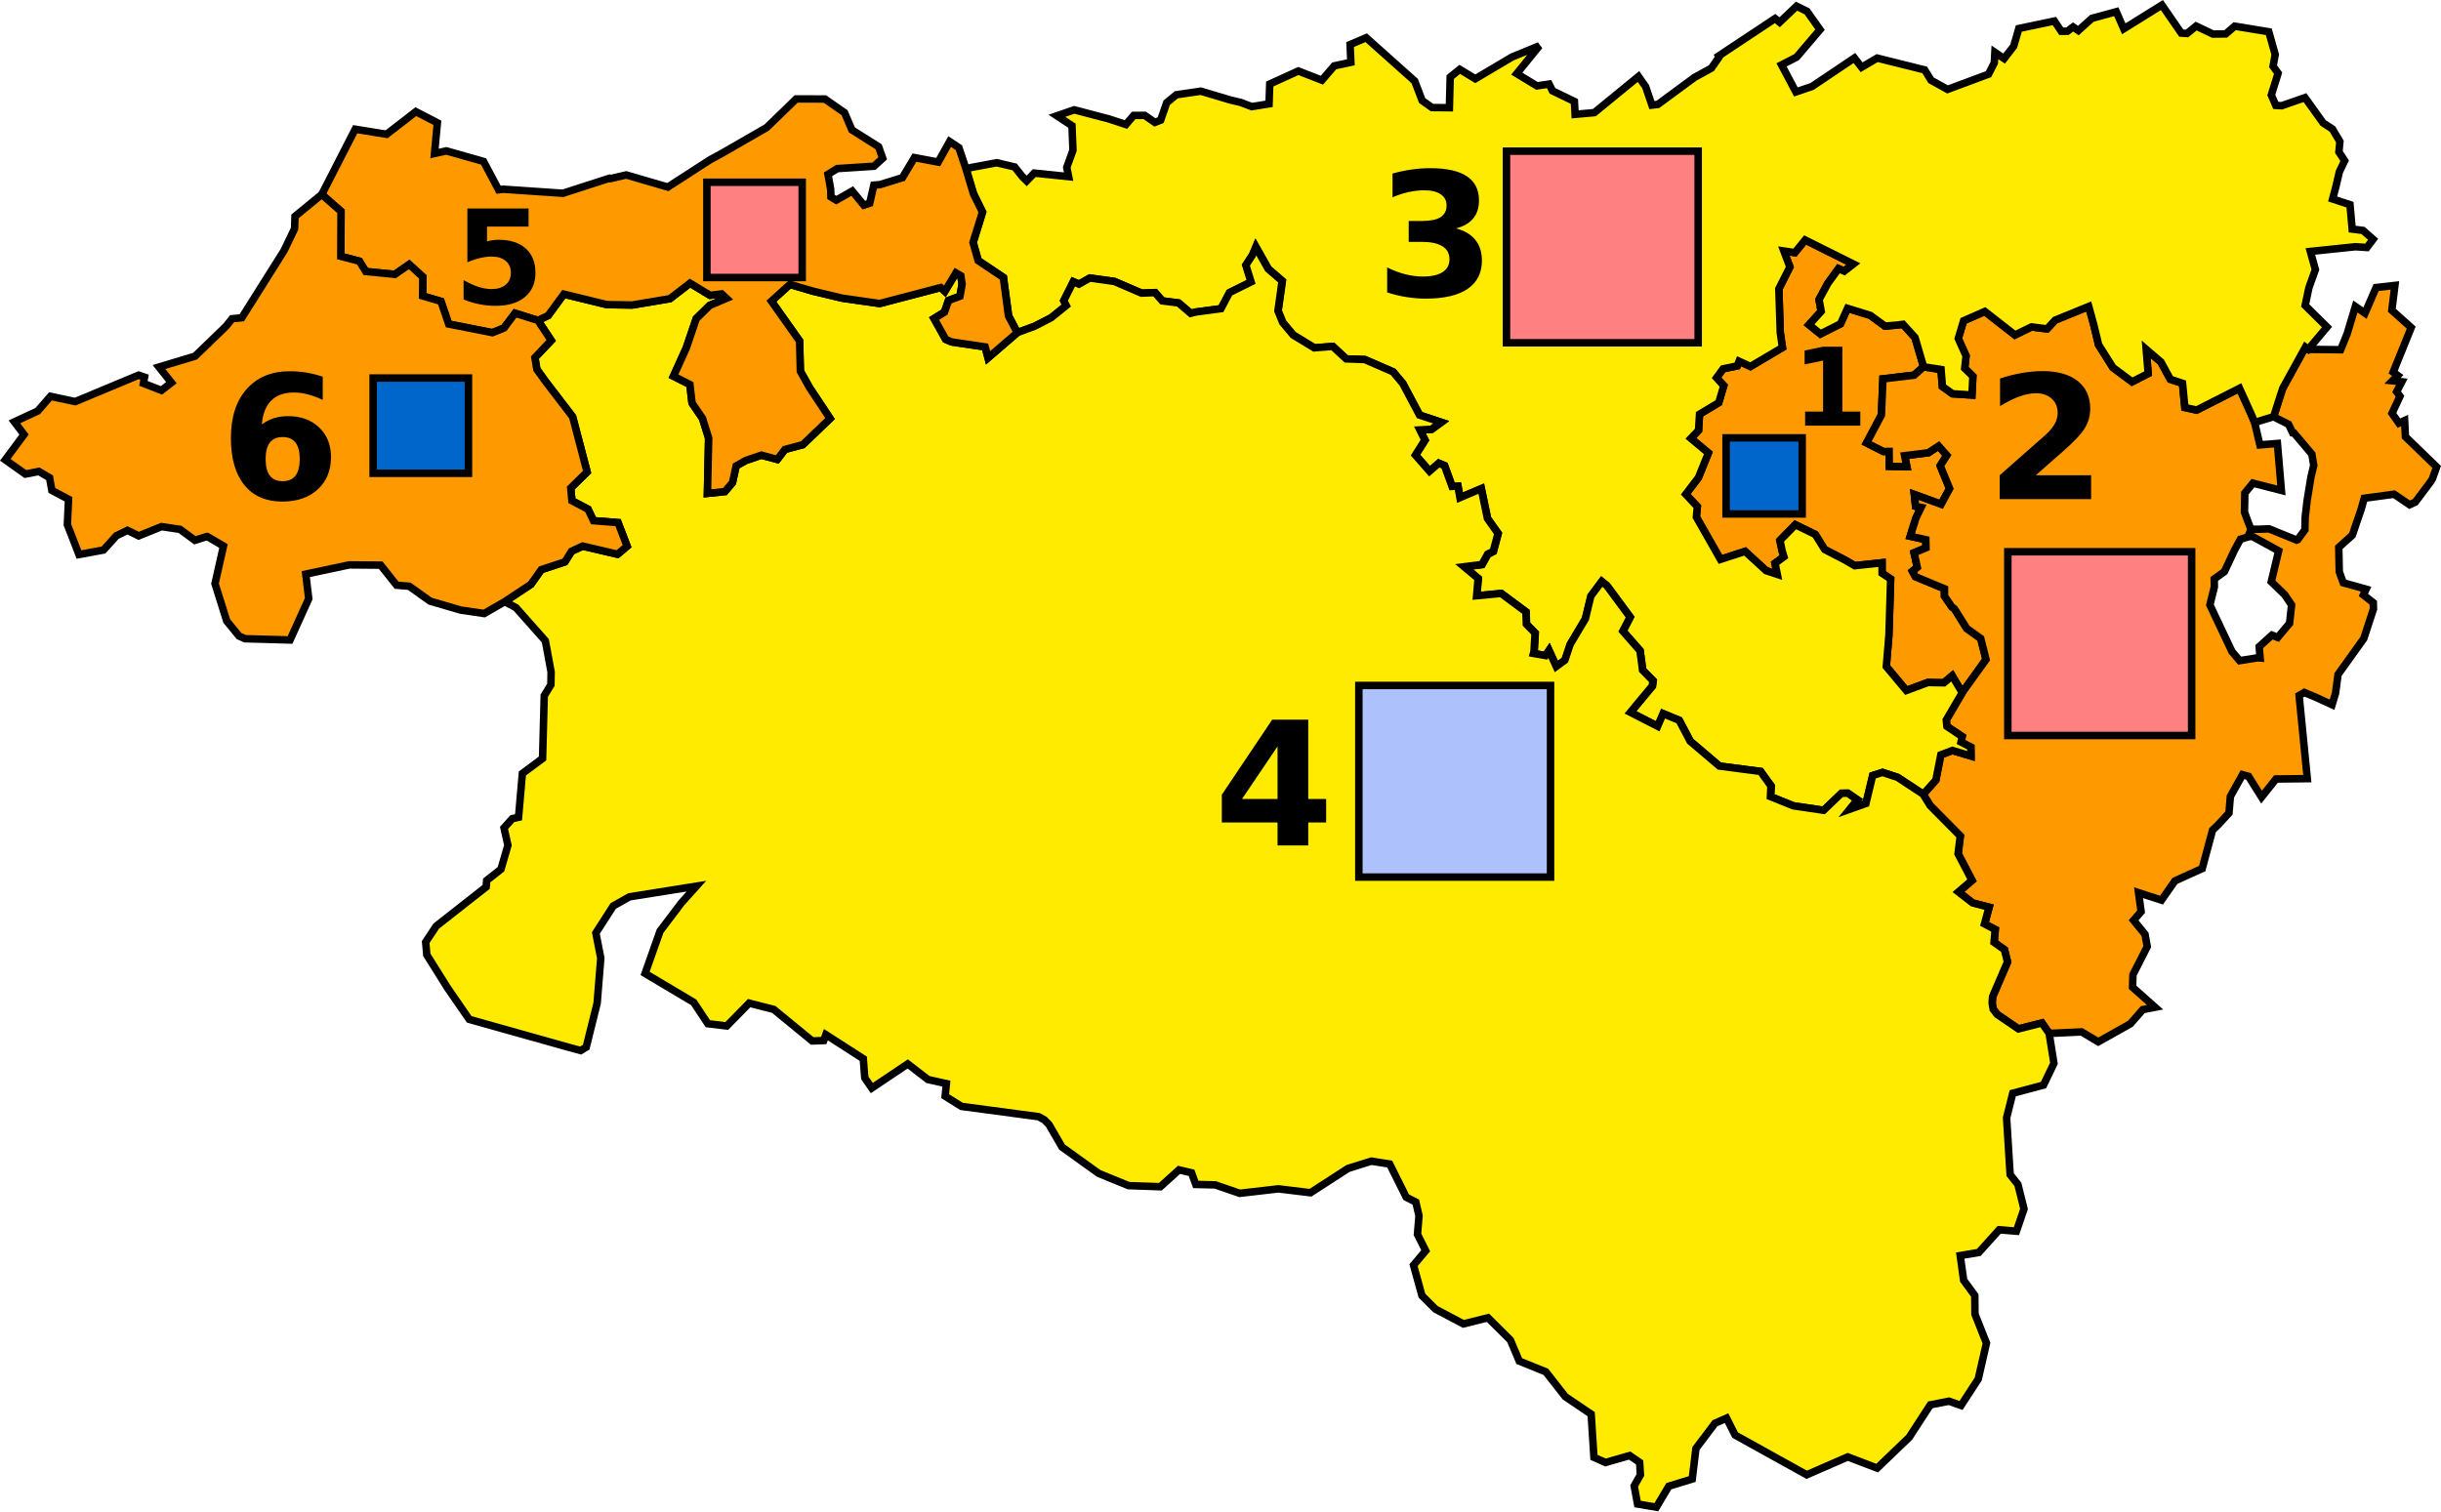
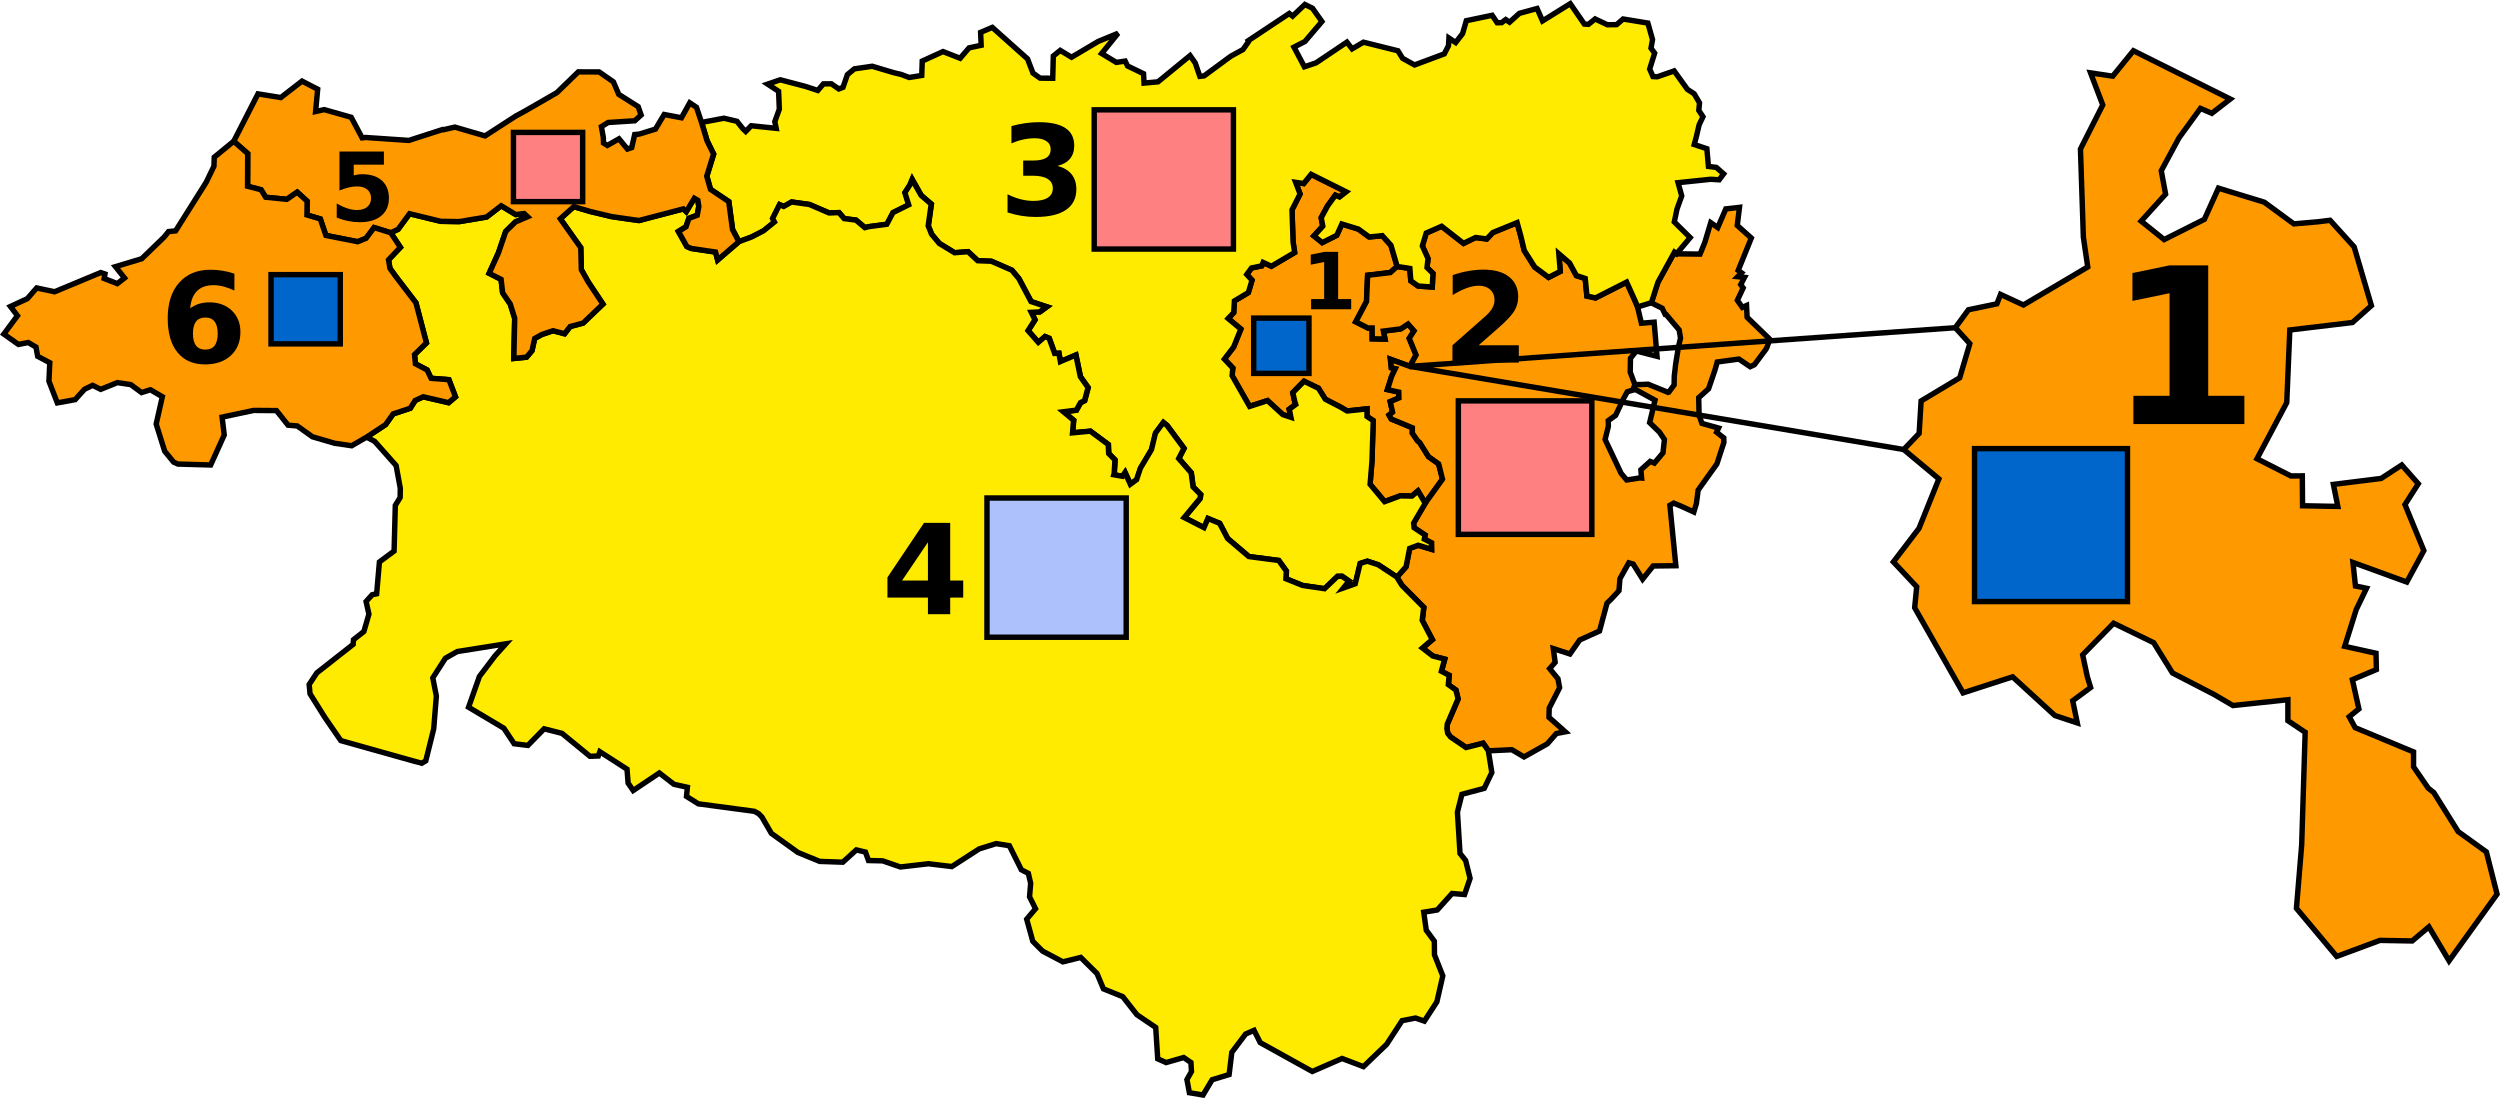
- <svg xmlns="http://www.w3.org/2000/svg" width="978.495" height="605.993" viewBox="0 0 978.495 605.993">
-   <path d="M679.3,596.275l9.655,16.985,9.883-3.2,8.423,7.715,4.474,1.479-0.91-4.43,3.57-2.641-0.663-2.161-0.923-4.347,6.173-6.306,7.993,3.886,3.747,6.034,8.246,4.259,3.817,2.237,10.957-1.162v4.183l3.444,2.306L756.49,643.6l-1.049,12.625,8.031,9.6,8.625-3.2,6.433,0.113,3.33-2.812,4.025,6.774,9.573-13.3-2.129-8.417-5.63-4.063-4.847-7.766-1.125-.9L778.8,628l0.006-2.963-11.646-4.84-1.194-2.174,1.934-1.567-1.3-5.826,4.79-2.022-0.076-3.248-6.243-1.384,2.3-7.33,2.047-4.246-2.2-.455-0.506-4.7,10.742,3.911,3.406-6.268-3.772-9.181,2.66-4.157-3.3-3.741-4.1,2.679-9.535,1.194,0.885,4.391-7.033-.133-0.051-5.959-2.281.012-6.755-3.431,5.933-11.19,0.613-14.489,12.486-1.491,3.785-3.368-3.444-11.715-4.8-5.308-2.395.3-4.834.417-5.889-4.322-9.143-2.8-2.805,6.218-8.031,4.038-4.575-3.678,4.872-5.384-0.866-4.663,3.526-6.54,4.291-5.9,2.262,0.986,3.684-2.85-19.323-9.636-4.126,5.074-4.417-.657L716.815,496l-4.448,8.789,0.581,17.585,0.872,5.933-12.827,7.589-4.562-2.11-0.727,1.877-5.68,1.188-2.616,3.577,2.894,3.185-2.015,6.8-7.7,4.626-0.392,6.464-3.071,3.223,7.008,5.851-3.968,9.87-5.105,6.691,4.651,4.96Z" transform="translate(0.667 -388.971)" fill="#f90" stroke="#000" stroke-width="3" />
-   <path d="M899.053,594.348l0.133-7.665,3.267-3.987,11.393,2.926-1.592-18.83-7.026.568-2.123-8.985-1.289-3.108-4.783-10.577-17.174,8.726-4.726-1.049-0.948-9.686-4.872-1.605-3.753-6.925-5.946-5.112,0.8,9.724-6.451,3.3-7.684-5.725-5.725-9.086-1.94-8.057-2.022-7.33-13.453,5.478-3.267,3.507-6.186-.8-6.666,3.248-12.081-9.44-8.511,3.753-2.136,7.1,3.134,6.976-0.55,4.96,3.279,3.235-0.385,7.494-7.772-.518-4.057-2.9-0.55-6.824-6.989-1.087-3.785,3.368L754.126,540.9l-0.619,14.489-5.927,11.19,6.755,3.431,2.281-.012,0.051,5.959,7.033,0.133-0.885-4.391,9.535-1.194,4.095-2.692,3.3,3.753-2.66,4.157,3.772,9.169-3.406,6.281-10.742-3.911,0.506,4.7,2.2,0.455-2.047,4.246-2.3,7.33,6.243,1.384,0.076,3.235-4.79,2.035,1.3,5.814-1.934,1.567,1.194,2.186,11.646,4.84-0.006,2.963,2.919,4.259,1.131,0.9,4.847,7.766,5.63,4.05,2.129,8.429-9.573,13.3-6.414,10.957,0.265,2.553,6.117,4.076-0.48,2.2,3.962,2.06,0.057,3.551-7.437-2.225-4.663,1.763-1.99,10.1-5.042,5.7,2.856,4.613,12.056,12.17-0.872,7.121,5.573,10.641-5.428,4.663,5.719,4.417,6.546,1.693-1.8,6.711,4.272,2.225-0.455,5.156,4.177,2.976,1.2,4.91-5.965,13.869-0.19,2.578,0.449,2.54,1.592,2.035,8.518,5.8,9.4-2.382,2.9,4.157,12.953-.606,6.685,3.975,12.871-7.235,4.973-5.674,4.916-.948-9-8.012,0.139-5.048,5.738-11.266-0.9-4.947-4.587-5.6,3.027-3.482-1.024-7.589,9.187,2.989,5.4-7.728,10.925-4.947,4.145-15.405,2.028-1.914,4.556-4.923,0.556-6.641,4.872-8.752,2.426,0.676L905.9,708.6l5.782-7.267,12.555-.145-3.286-33.332,2.1-1.219,4.455,1.864,6.654,3.058,1.415-4.7,0.973-7.418,10.331-14.425,3.861-11.822-0.044-2.54-3.975-3.134,1.081-2.306-9.15-2.565-1.605-4.454-0.2-9.737,5.434-4.9,3.526-10.344,1.257-4.454,11.955-1.617,6.23,4.221,2.287-1.061,6.142-8.2,0.727-1.188,1.681-4.714-12.524-12.132-0.316-6.477-2.294,1.049-2.761-3.937,3.2-6.837-1.346-1.813,2.073-4-3.734-.392,2.1-2.123-1.832-1.346,7.229-17.857-7.76-6.964,1.232-9.959-7.538.841-4.448,10.293-3.873-2.679L940.206,522.8l-2.6,6.407-13.048-.145-1.15-.865-9.048,16.442-0.967,2.9-2.711,8.53,6.028,3.027,1.662,3.444,0.531,0.051,7.153,8.467,0.758,4.505-1.137,4.79-1.529,9.427-0.777,6.7-0.1,4.935-2.894,3.949-0.417.158-11.071-4.505-4.1.17-3.1-.012-1.213,3.108,1.605-.285,10.666,5.851-2.963,12.378,5.4,5.22,2.749,4.094-0.8,7.368-4.758,5.655-2.306-.923-5.131,4.626,0.392,4.543-0.986-.076-7.241,1.138-3.065-3.64-8.853-18.7,1.795-7.235-0.057-3.159,4.082-2.951,4.044-8.613,2.363-4.367,3.027-.923,1.213-3.1-0.948-2.382Z" transform="translate(0.667 -388.971)" fill="#f90" stroke="#000" stroke-width="3" />
-   <path d="M659,423.729l-2.862-4.082L638.43,434.136l-7.7.689-0.284-5.181-8.808-4.259-1.327-2.7-4.872.727-8.088-4.91,9.055-11.171-10.925,4.48-14.767,8.752-6.237-3.779-3.823,3.1-0.322,12.277-6.976-.063-3.943-2.8-2.982-7.835L546.985,404.1l-6.451,2.742,0.3,7.121-6.666,1.422-4.935,5.75-9.447-3.7-11.469,5.232-0.272,7.936-6.925,1.125-4.436-1.681-4.038-.948-11.936-3.564-9.832,1.435-3.854,3.172-2.426,7-2.319.916-4.107-2.837-4.392.038-3.109,3.64-6.729-2.211-13.977-3.678L423,435.4l6.041,3.975,0.4,9.851-2.489,6.863L427.7,459.8l-13.762-1.435-3.052,3.147-1.731-1.712-3.09-3.886-7.2-1.693-12.3,2.306,3.033,10.135,3.621,7.355-3.772,12.2,2.047,7.254,10.1,6.761,2.073,15.424,3.532,6.723,6.976-2.565,6.622-3.405,6.047-4.9-1-1.94,3.817-7.614,2.294,0.986,4.347-2.458,9.819,1.371,10.887,4.688,5.428-.208,2.894,3.317,6.5,0.828,4.935,4.171,2.079-.544,10.04-1.334,3.387-6.432,8.676-4.3-2.1-6.723,2.654-4.076,1.339-3.2,4.954,8.777,5.6,4.828L511.7,513.646l1.877,4.65,4.2,5.036,8.467,5.156,7.412-.582,5.377,5,7.469,0.272,11.336,4.935,3.886,4.65,6.717,12.675,8.657,2.875-3.873,2.825-4.631.259,2.015,4.076-3.81,6.009,5.662,6.464,3.7-3.2,2.275,0.948,3.046,8.366,2.332-.1,0.834,4.594,8.53-3.614,2.5,11.961,4.24,6-1.908,7.184-2.237,1.125-2.319,4.157-7.109.9,5.6,4.688-0.6,6.938,9.826-.935,9.914,7.38,0.2,4.935,3.488,3.564-0.43,7.456-0.2.739,4.808,0.841,1.384-2.06,2.938,6.445,3.45-2.54,2.123-6.357,6.078-10.2L637.134,628l4.354-5.826,2.035,1.643,9.333,12.625-2.894,5.618,6.875,7.861,1.036,7.8,4.183,4.246-0.291,2.1-8.777,10.565,10.925,5.592,2.174-5.061,6.439,2.654,4.436,8.417,11.683,9.933,16.5,2.161,4.2,5.826-0.215,4.259,9.15,3.7,12.164,1.8,7.153-6.837,2.5-.025,3.861,2.654-3.065,3.791,6.5-2.306,2.7-11.216,3.924-1.257,6.047,1.984,10.236,6.748,5.042-5.687,1.99-10.11,4.663-1.763,7.437,2.225-0.051-3.551-3.968-2.06,0.48-2.2-6.117-4.076-0.265-2.553,6.414-10.957-4.025-6.774-3.33,2.812-6.433-.113-8.625,3.2-8.031-9.6,1.049-12.625,0.695-22.488-3.444-2.306v-4.183l-10.957,1.162-3.817-2.237-8.246-4.259-3.747-6.034-7.993-3.886-6.173,6.306,0.923,4.347,0.663,2.161-3.57,2.641,0.91,4.43-4.474-1.479-8.423-7.715-9.883,3.2-9.655-16.985,0.392-4.171-4.657-4.96,5.112-6.691,3.968-9.864-7.008-5.851,3.071-3.235,0.385-6.451,7.709-4.638,2.015-6.8-2.894-3.185,2.616-3.577,5.68-1.188,0.727-1.864,4.562,2.1,12.827-7.589-0.872-5.933L712.39,504.8l4.448-8.777-2.426-6.407,4.41,0.657,4.132-5.074,19.323,9.636-3.684,2.862-2.262-1-4.291,5.9-3.526,6.54,0.866,4.663-4.872,5.4,4.569,3.678,8.037-4.05,2.805-6.218,9.137,2.812,5.9,4.309,4.834-.417,2.395-.3,4.8,5.308,3.444,11.721,6.995,1.087,0.55,6.824,4.05,2.9,7.778,0.505,0.379-7.494-3.273-3.223,0.55-4.96-3.134-6.976,2.136-7.109,8.511-3.741,12.081,9.427,6.666-3.235,6.186,0.8,3.267-3.507,13.453-5.491,2.022,7.342,1.94,8.043,5.725,9.086,7.684,5.737,6.451-3.3-0.8-9.724,5.946,5.112,3.753,6.913,4.872,1.605,0.948,9.7,4.726,1.036,17.168-8.726,4.79,10.577,1.283,3.122,7.62-2.332,2.711-8.53,0.967-2.9,9.048-16.442,1.15,0.865,7.507-8.934-8.758-8.65,1.5-7.121,2.6-7.241-2.022-7.292,18.065-1.889,4.613,0.3,2.477-3.286-4.025-3.545-4.366-.556-0.872-9.775-6.963-2.294,1.264-4.727,1.428-6.148,2.129-4.454-2.3-3.52,0.392-4.171-2.97-5.011-3.734-2.445L923.3,428.117l-9.339,3.248-2.357-.133-1.807-4.157,2.742-8.752-2.022-2.768,0.853-4.714L908.79,401.7l-13.661-2.237-3.6,3.108-5.112.063-6.742-3.21-3.671,2.976-2.294-.158L865.949,391l-15.285,9.516-3.008-6.849-9.775,2.666-5.421,4.884-2.11-1.435-2.268,1.706-2.471.025-2.749-4.107L808.594,400.4l-2.054,7.1-3.829,4.96L799,409.95l-0.24,4.246-2.325,4.518-16.4,6.11-6.616-3.665L770.858,417l-19.038-4.739-6.249,3.678-2.881-3.716-17.01,11.43-6.445,2.186-5.756-10.85,6.035-3.108,9.383-11.007-5.2-7.355-4.2-2.073-6.78,6.445-1.82-1.491L688.12,411.512l0.177,0.568-2.932,4.208-6.8,3.741-14.672,10.812-2.37.272Z" transform="translate(0.667 -388.971)" fill="#ffeb00" stroke="#000" stroke-width="3" />
-   <path d="M608.34,934.733l-3.551-8.429-9-8.934-9.838,2.445-11.222-5.927-5.4-5.4-3.374-12.208,4.878-5.788-3.3-6.59,0.619-7.431-1.277-5.478-3.854-1.984-6.628-13.282-7.355-1.162-9.32,2.926-15.07,9.737-12.884-1.554-15.481,1.788-9.813-3.381-7.8-.184-1.7-4.663-5.023-1.188-7.475,6.774-12.739-.442-11.974-4.9-14.7-10.553-5.245-9.048L417.975,838l-2.3-1.257-30.93-4.133-6.534-4.094,0.493-5.036-7.418-1.655-8.069-6.243L348.8,825.254l-2.818-4.094-0.594-7.665-15.007-9.649-0.847,2.357-4.619.17-15.405-12.65-9.876-2.515-8.973,9.156-7.57-.916-5.674-8.556-19.493-11.6,6-16.991,8.581-11.329,5.977-6.667-26.836,4.272-6.5,3.678-6.957,10.824,1.972,10.06L238.7,791.229l-4.385,17.648-2.231,1.334-5-1.358-39.656-11.147-8.764-12.713-8.24-13.143-0.461-5.125,4.227-6.394L194.222,744.6l0.19-2.578,5.738-4.518,2.786-9.592-1.567-6.976,3.343-3.716,2.483-.531,1.535-17.572,8.094-6.022,0.676-25.2,2.666-4.347,0.082-5.112-2.306-12.524-11.81-13.326-4.48-2.37,10.458-6.9L216.3,617.4l9.459-3.122,2.673-4.272,4.467-2.047,13.977,3.26,3.817-3.235-3.621-9.453-9.845-.764-2.186-4.606-6.464-3.419-0.48-5.061,6.571-6.451-5.807-22.116-10.818-14.142-3.52-4.866-0.79-4.727,6.54-6.9-5.339-8.043,4.107-1.952,6.3-8.587,17.25,4.208,10.18,0.158,15.108-2.54,8.037-6.218,8.031,4.872,4.644-.582,1.9,1.788-6.679,2.837-5.4,5.308-3.994,11.747-5.131,11.329,6.578,3.33,0.859,7.443,4.2,6.161,2.458,7.873L282.9,586.792l7.014-.727,3.027-3.589,1.466-6.711,3.918-2.186,6.2-2.11,6.375,1.706,3.083-4,7.153-1.914,10.925-10.476-8.189-12.341-3.722-6.641-0.31-12.132-11.3-15.967,7.431-6.7,9.162,2.692,11.81,2.825,14.994,2.148,24.466-6.42,1.662,1.516,4.448-7.38,1.94,1.138,0.537,3.368-0.872,4.852-4.594,1.712-1.6,4.65-4.183,2.591,4.657,8.328,2.319,1.024,13.5,2.009,1.169,4.379,11.715-10.1,6.97-2.565,6.622-3.405,6.047-4.9-1-1.94,3.817-7.614,2.294,0.986,4.347-2.458,9.813,1.371L456.9,506.5l5.421-.208,2.894,3.317,6.5,0.828,4.935,4.171,2.079-.544,10.04-1.334,3.387-6.432,8.676-4.3-2.1-6.723,2.654-4.076,1.339-3.2,4.954,8.777,5.6,4.828L511.611,513.6l1.877,4.65,4.2,5.036,8.467,5.156,7.412-.582,5.371,5,7.475,0.272,11.336,4.935,3.88,4.65,6.723,12.675,8.657,2.875-3.873,2.837-4.631.246,2.009,4.076-3.8,6.009,5.655,6.464,3.7-3.2,2.281,0.948,3.046,8.366,2.332-.1,0.834,4.594,8.53-3.614,2.489,11.961,4.246,6-1.914,7.184-2.237,1.125-2.319,4.157-7.109.9,5.6,4.688-0.594,6.938,9.819-.935,9.92,7.38,0.2,4.935,3.488,3.564-0.436,7.456-0.2.739,4.808,0.841,1.384-2.06,2.932,6.445,3.45-2.54,2.123-6.357,6.085-10.2,2.205-9.143,4.347-5.838,2.041,1.643,9.333,12.625-2.894,5.618,6.875,7.861,1.036,7.8,4.183,4.246-0.3,2.1-8.77,10.565,10.925,5.592,2.174-5.061,6.433,2.654,4.442,8.417,11.683,9.933,16.5,2.161,4.2,5.826-0.215,4.259,9.156,3.7,12.157,1.8,7.159-6.837,2.5-.025,3.861,2.654-3.065,3.791,6.5-2.306,2.7-11.216,3.924-1.257,6.047,1.984L770.2,707.4l2.856,4.613,12.05,12.17-0.866,7.121,5.573,10.654-5.428,4.65,5.712,4.417,6.552,1.693-1.807,6.711,4.278,2.237-0.455,5.143,4.177,2.976,1.2,4.91-5.965,13.882-0.19,2.578,0.449,2.528,1.592,2.035,8.518,5.814,9.4-2.382,2.9,4.145,1.927,12.044-4.189,8.726-12.322,3.273-2.471,9.851,1.422,22.779,3.109,3.911,2.452,9.864-3.039,8.91-6.9-.568-8.183,9.092-7.45,1.245,1.378,9.92,4.467,6.073,0.069,7.507,4.606,11.614L792.333,941.9l-6.9,10.628-4.859-1.706-7.456,1.466-8.473,13.029-12.833,12.328-11.778-4.493-16.454,7.172L694.861,964.4l-3.425-6.786-4.631,2.035-7.639,10.123-1.485,12.252L668.3,984.9l-5.011,8.417-7.532-1.27L654.4,984.8l2.508-4.442-0.31-5-4.006-2.742-9.668,2.787-4.644-2.073-1.118-17.326-10.363-7-7.8-9.959Z" transform="translate(0.667 -388.971)" fill="#ffeb00" stroke="#000" stroke-width="3" />
-   <path d="M173.516,450.521l1.144-12.315-8.644-4.468L154.3,442.812l-12.587-2.035-13.4,26.191,7.721,6.786-0.076,18.034,7.45,1.94,2.528,4.133,11.69,1.15,5.725-3.962,5.485,4.985-0.095,7.627,7.361,2.174,3.09,9.092,17.522,3.469,4.657-1.877,4.429-5.915,9.162,2.85,4.107-1.94,6.3-8.6,17.25,4.208,10.18,0.158,15.108-2.54,8.037-6.218,8.031,4.872,4.644-.568,1.9,1.776-6.679,2.837-5.4,5.308-3.994,11.747-5.131,11.329,6.578,3.343,0.859,7.431,4.2,6.161,2.458,7.873-0.487,22.179,7.014-.727,3.027-3.589,1.466-6.7,3.918-2.2,6.2-2.11,6.375,1.706,3.083-4,7.153-1.914L332.084,556.8l-8.189-12.328-3.722-6.654-0.31-12.132-11.3-15.955L316,503.017l9.162,2.692,11.81,2.825,14.994,2.148,24.466-6.407,1.662,1.516,4.448-7.393,1.94,1.138,0.537,3.381-0.872,4.84-4.594,1.712-1.6,4.65-4.183,2.591,4.657,8.328,2.319,1.036,13.5,2,1.169,4.379,11.715-10.084-3.538-6.736-2.073-15.411-10.091-6.774-2.054-7.254,3.779-12.2-3.621-7.355L386.495,456.5l-2.768-8.3-3.722-2.471-4.581,8.233-9.529-1.8-4.834,8.069-8.941,2.755-2.5.221-1.656,7.222-2.37.79-4.638-5.642-6.4,3.652-2.142-1.308-0.095-3.027-1.074-6.022,3.716-2.294,14.7-.948,3.507-3.185-1.617-4.613-10.723-6.774-2.963-6.913-7.88-5.478-11.506-.025-4.442,4.322-7.368,7.146-17.686,10.192-5.011,2.73L267.033,463.98l-16.675-4.866-6.382,1.491-0.341-.158-18.653,6.022-23.936-1.631-1.845.221-6.041-11.367-14.893-4.221Z" transform="translate(0.667 -388.971)" fill="#f90" stroke="#000" stroke-width="3" />
-   <path d="M113.146,489.545l-16.89,26.842-3.9.392-2.376,2.963L77.54,531.774l-14.476,4.367,4.986,6.256L64.062,545.5l-7.241-2.812,0.449-2.483-2.376-.8L29.474,550l-9.9-2.1-5.137,5.889L5.1,558.124l3.861,5.087L1.45,573.353l8.069,5.712,4.853-.948L14.915,578l4.284,2.528,0.916,5.087,6.691,3.551L26.34,599.362l4.644,11.961,9.832-1.8,5.156-5.712,4.461-2.174,4.493,2.211,9.162-3.716,7.4,1.1,5.99,4.391,4.765-1.516,0.152-.012,6.527,3.817-3.4,15.083,4.7,14.982,4.935,6.034,2.388,1.074,18.053,0.505,7.494-16.561-1.188-9.851,17.433-3.7,12.581,0.1,6.4,8.043,5.074,0.43,8.347,5.959,12.283,3.6,9.4,1.371,8.252-4.777,10.458-6.9,4.189-5.915,9.459-3.122,2.673-4.259,4.467-2.06,13.977,3.26,3.817-3.235-3.621-9.453-9.845-.764-2.186-4.594-6.464-3.419-0.48-5.074,6.571-6.451L228.887,556.1,218.069,541.96l-3.52-4.866-0.79-4.727,6.54-6.887-5.339-8.057-9.162-2.85-4.429,5.915-4.657,1.877L179.19,518.9,176.1,509.8l-7.361-2.174L168.834,500l-5.485-4.985-5.725,3.962-11.69-1.15-2.528-4.133-7.45-1.94,0.076-18.034-7.721-6.786-10.735,8.8-0.158,4.947Z" transform="translate(0.667 -388.971)" fill="#f90" stroke="#000" stroke-width="3" />
+ <svg xmlns="http://www.w3.org/2000/svg" width="1379.751" height="605.996" viewBox="0 0 1379.751 605.996">
+   <path d="M679.967,207.3l9.655,16.985,9.883-3.2,8.423,7.715,4.474,1.479-0.91-4.43,3.57-2.641-0.663-2.161-0.923-4.347,6.173-6.306,7.993,3.886,3.747,6.034,8.246,4.259,3.817,2.237,10.957-1.162v4.183l3.444,2.306-0.7,22.488-1.049,12.625,8.031,9.6,8.625-3.2,6.433,0.113,3.33-2.812,4.025,6.774,9.573-13.3L794,256.012l-5.63-4.063-4.847-7.766-1.125-.9-2.927-4.254,0.006-2.963-11.646-4.84-1.194-2.174,1.934-1.567-1.3-5.826,4.79-2.022-0.076-3.248-6.243-1.384,2.3-7.33,2.047-4.246-2.2-.455-0.506-4.7,10.742,3.911,3.406-6.268-3.772-9.181,2.66-4.157-3.3-3.741-4.1,2.679-9.535,1.194,0.885,4.391-7.033-.133-0.051-5.959-2.281.012-6.755-3.431,5.933-11.19,0.613-14.489,12.486-1.491,3.785-3.368-3.444-11.715-4.8-5.308-2.4.3-4.834.417-5.889-4.322-9.143-2.8-2.8,6.218-8.031,4.038-4.575-3.678,4.872-5.384-0.866-4.663,3.526-6.54,4.291-5.9,2.262,0.986,3.684-2.85-19.323-9.636-4.126,5.074-4.417-.657,2.433,6.4-4.448,8.789,0.581,17.585,0.872,5.933-12.827,7.589-4.562-2.11-0.727,1.877-5.68,1.188-2.616,3.577,2.894,3.185-2.015,6.8-7.7,4.626-0.392,6.464-3.071,3.223,7.008,5.851-3.968,9.87-5.1,6.691,4.651,4.96Z" transform="translate(0 0)" fill="#f90" stroke="#000" stroke-width="3" />
+   <path d="M899.72,205.377l0.133-7.665,3.267-3.987,11.393,2.926-1.592-18.83-7.026.568-2.123-8.985-1.289-3.108L897.7,155.719l-17.174,8.726L875.8,163.4l-0.948-9.686-4.872-1.6-3.753-6.925-5.946-5.112,0.8,9.724-6.451,3.3-7.684-5.725-5.725-9.086-1.94-8.057-2.022-7.33-13.453,5.478-3.267,3.507-6.186-.8-6.666,3.248-12.081-9.44L787.1,128.64l-2.136,7.1,3.134,6.976-0.55,4.96,3.279,3.235-0.385,7.494-7.772-.518-4.057-2.9-0.55-6.824-6.989-1.087-3.785,3.368-12.491,1.485-0.619,14.489-5.927,11.19L755,181.039l2.281-.012,0.051,5.959,7.033,0.133-0.885-4.391,9.535-1.194,4.095-2.692,3.3,3.753-2.66,4.157,3.772,9.169-3.406,6.281-10.742-3.911,0.506,4.7,2.2,0.455-2.047,4.246-2.3,7.33,6.243,1.384,0.076,3.235-4.79,2.035,1.3,5.814-1.934,1.567,1.194,2.186,11.646,4.84-0.006,2.963,2.919,4.259,1.131,0.9,4.847,7.766,5.63,4.05,2.129,8.429-9.573,13.3-6.414,10.957,0.265,2.553,6.117,4.076-0.48,2.2L790,299.6l0.057,3.551-7.437-2.225-4.663,1.763-1.99,10.1-5.042,5.7,2.856,4.613,12.056,12.17-0.872,7.121,5.573,10.641-5.428,4.663,5.719,4.417,6.546,1.693-1.8,6.711,4.272,2.225-0.455,5.156,4.177,2.976,1.2,4.91L798.8,399.65l-0.19,2.578,0.449,2.54,1.592,2.035,8.518,5.8,9.4-2.382,2.9,4.157,12.953-.606,6.685,3.975,12.871-7.235,4.973-5.674,4.916-.948-9-8.012,0.139-5.048,5.738-11.266-0.9-4.947-4.587-5.6,3.027-3.482-1.024-7.589,9.187,2.989,5.4-7.728,10.925-4.947,4.145-15.405,2.028-1.914,4.556-4.923,0.556-6.641,4.872-8.752,2.426,0.676,5.211,8.328,5.782-7.267,12.555-.145-3.286-33.332,2.1-1.219,4.455,1.864,6.654,3.058,1.415-4.7,0.973-7.418,10.331-14.425,3.861-11.822-0.044-2.54-3.975-3.134,1.081-2.306-9.15-2.565-1.6-4.454-0.2-9.737,5.434-4.9,3.526-10.344,1.257-4.454,11.955-1.617,6.23,4.221,2.287-1.061,6.142-8.2,0.727-1.188,1.681-4.714L964.229,175.1l-0.316-6.477-2.294,1.049-2.761-3.937,3.2-6.837-1.346-1.813,2.073-4-3.734-.392,2.1-2.123-1.832-1.346,7.229-17.857-7.76-6.964,1.232-9.959-7.538.841-4.448,10.293-3.873-2.679-3.288,10.932-2.6,6.407-13.048-.145-1.15-.865-9.048,16.442-0.967,2.9-2.711,8.53,6.028,3.027,1.662,3.444,0.531,0.051,7.153,8.467,0.758,4.505-1.137,4.79-1.529,9.427-0.777,6.7-0.1,4.935-2.894,3.949-0.417.158-11.071-4.505-4.1.17-3.1-.012-1.213,3.108,1.6-.285,10.666,5.851-2.963,12.378,5.4,5.22,2.749,4.094-0.8,7.368-4.758,5.655-2.306-.923-5.131,4.626L906,263.839l-0.986-.076L897.77,264.9l-3.065-3.64-8.853-18.7,1.795-7.235-0.057-3.159,4.082-2.951,4.044-8.613,2.363-4.367,3.027-.923,1.213-3.1-0.948-2.382Z" transform="translate(0 0)" fill="#f90" stroke="#000" stroke-width="3" />
+   <path d="M659.667,34.758l-2.862-4.082L639.1,45.165l-7.7.689-0.284-5.181-8.808-4.259-1.327-2.7-4.872.727-8.088-4.91,9.055-11.171-10.925,4.48-14.767,8.752-6.237-3.779-3.823,3.1L581,43.19l-6.976-.063-3.943-2.8L567.1,32.492,547.652,15.129,541.2,17.871l0.3,7.121-6.666,1.422-4.935,5.75-9.447-3.7L508.984,33.7l-0.272,7.936-6.925,1.125-4.436-1.681-4.038-.948-11.936-3.564L471.545,38l-3.854,3.172-2.426,7-2.319.916-4.107-2.837-4.392.038-3.109,3.64-6.729-2.211-13.977-3.678-6.965,2.39,6.041,3.975,0.4,9.851-2.489,6.863,0.748,3.711-13.762-1.435-3.052,3.147-1.731-1.712-3.09-3.886-7.2-1.693-12.3,2.306,3.033,10.135,3.621,7.355-3.772,12.2,2.047,7.254,10.1,6.761,2.073,15.424,3.532,6.723,6.976-2.565,6.622-3.405,6.047-4.9-1-1.94,3.817-7.614,2.294,0.986,4.347-2.458,9.819,1.371,10.887,4.688,5.428-.208L466,120.68l6.5,0.828,4.935,4.171,2.079-.544,10.04-1.334,3.387-6.432,8.676-4.3-2.1-6.723,2.654-4.076,1.339-3.2,4.954,8.777,5.6,4.828-1.694,12,1.877,4.65,4.2,5.036,8.467,5.156,7.412-.582,5.377,5,7.469,0.272,11.336,4.935,3.886,4.65,6.717,12.675,8.657,2.875-3.873,2.825-4.631.259,2.015,4.076-3.81,6.009,5.662,6.464,3.7-3.2,2.275,0.948,3.046,8.366,2.332-.1,0.834,4.594,8.53-3.614,2.5,11.961,4.24,6-1.908,7.184-2.237,1.125-2.319,4.157-7.109.9,5.6,4.688-0.6,6.938,9.826-.935,9.914,7.38,0.2,4.935,3.488,3.564-0.43,7.456-0.2.739,4.808,0.841,1.384-2.06,2.938,6.445,3.45-2.54,2.123-6.357,6.078-10.2,2.21-9.161,4.354-5.826,2.035,1.643,9.333,12.625-2.894,5.618,6.875,7.861,1.036,7.8L662.723,273l-0.291,2.1-8.777,10.565,10.925,5.592,2.174-5.061,6.439,2.654,4.436,8.417,11.683,9.933,16.5,2.161,4.2,5.826-0.215,4.259,9.15,3.7,12.164,1.8,7.153-6.837,2.5-.025,3.861,2.654-3.065,3.791,6.5-2.306L750.76,311l3.924-1.257,6.047,1.984,10.236,6.748,5.042-5.687,1.99-10.11,4.663-1.763,7.437,2.225-0.051-3.551-3.968-2.06,0.48-2.2-6.117-4.076-0.265-2.553,6.414-10.957-4.025-6.774-3.33,2.812-6.433-.113-8.625,3.2-8.031-9.6,1.049-12.625,0.7-22.488-3.444-2.306v-4.183l-10.957,1.162-3.817-2.237-8.246-4.259-3.747-6.034-7.993-3.886-6.173,6.306,0.923,4.347,0.663,2.161-3.57,2.641,0.91,4.43-4.474-1.479-8.423-7.715-9.883,3.2-9.655-16.985,0.392-4.171-4.657-4.96,5.112-6.691,3.968-9.864-7.008-5.851,3.071-3.235,0.385-6.451,7.709-4.638,2.015-6.8-2.894-3.185,2.616-3.577,5.68-1.188,0.727-1.864,4.562,2.1,12.827-7.589-0.872-5.933-0.582-17.595,4.448-8.777-2.426-6.407,4.41,0.657,4.132-5.074,19.323,9.636-3.684,2.862-2.262-1-4.291,5.9-3.526,6.54,0.866,4.663-4.872,5.4,4.569,3.678,8.037-4.05,2.8-6.218,9.137,2.812,5.9,4.309,4.834-.417,2.4-.3,4.8,5.308,3.444,11.721,6.995,1.087,0.55,6.824,4.05,2.9,7.778,0.505,0.379-7.494-3.273-3.223,0.55-4.96-3.134-6.976,2.136-7.109,8.511-3.741,12.081,9.427,6.666-3.235,6.186,0.8,3.267-3.507,13.453-5.491,2.022,7.342,1.94,8.043,5.725,9.086,7.684,5.737,6.451-3.3-0.8-9.724,5.946,5.112,3.753,6.913,4.872,1.6,0.948,9.7,4.726,1.036,17.168-8.726,4.79,10.577L903.8,169.4l7.62-2.332,2.711-8.53,0.967-2.9,9.048-16.442,1.15,0.865,7.507-8.934-8.758-8.65,1.5-7.121,2.6-7.241-2.022-7.292,18.065-1.889,4.613,0.3,2.477-3.286L947.252,92.4l-4.366-.556-0.872-9.775-6.963-2.294,1.264-4.727,1.428-6.148,2.129-4.454-2.3-3.52,0.392-4.171-2.97-5.011L931.26,49.3l-7.293-10.158-9.339,3.248-2.357-.133L910.464,38.1l2.742-8.752-2.022-2.768,0.853-4.714-2.58-9.141L895.8,10.492,892.2,13.6l-5.112.063-6.742-3.21-3.671,2.976-2.294-.158L866.616,2.029l-15.285,9.516L848.323,4.7l-9.775,2.666-5.421,4.884-2.11-1.435-2.268,1.706-2.471.025-2.749-4.107-14.268,2.994-2.054,7.1-3.829,4.96-3.711-2.51-0.24,4.246L797.1,29.743l-16.4,6.11-6.616-3.665-2.561-4.159L752.487,23.29l-6.249,3.678-2.881-3.716-17.01,11.43L719.9,36.868l-5.756-10.85,6.035-3.108L729.564,11.9l-5.2-7.355-4.2-2.073-6.78,6.445-1.82-1.491L688.787,22.541l0.177,0.568-2.932,4.208-6.8,3.741L664.56,41.87l-2.37.272Z" transform="translate(0 0)" fill="#ffeb00" stroke="#000" stroke-width="3" />
+   <path d="M609.007,545.762l-3.551-8.429-9-8.934-9.838,2.445L575.4,524.917l-5.4-5.4-3.374-12.208,4.878-5.788-3.3-6.59,0.619-7.431-1.277-5.478-3.854-1.984-6.628-13.282-7.355-1.162-9.32,2.926-15.07,9.737L512.431,476.7l-15.481,1.788-9.813-3.381-7.8-.184-1.7-4.663-5.023-1.188-7.475,6.774-12.739-.442-11.974-4.9-14.7-10.553-5.245-9.048-1.839-1.877-2.3-1.257-30.93-4.133-6.534-4.094,0.493-5.036-7.418-1.655-8.069-6.243-14.417,9.672-2.818-4.094-0.594-7.665-15.007-9.649-0.847,2.357-4.619.17-15.4-12.65-9.876-2.515-8.973,9.156-7.57-.916-5.674-8.556-19.493-11.6,6-16.991L273.172,362l5.977-6.667-26.836,4.272-6.5,3.678-6.957,10.824,1.972,10.06-1.461,18.09-4.385,17.648-2.231,1.334-5-1.358L188.1,408.735l-8.764-12.713-8.24-13.143-0.461-5.125,4.227-6.394,20.032-15.731,0.19-2.578,5.738-4.518,2.786-9.592-1.567-6.976,3.343-3.716,2.483-.531,1.535-17.572,8.094-6.022,0.676-25.2,2.666-4.347,0.082-5.112-2.306-12.524L206.8,243.615l-4.48-2.37,10.458-6.9,4.19-5.916,9.459-3.122,2.673-4.272,4.467-2.047,13.977,3.26,3.817-3.235-3.621-9.453-9.845-.764-2.186-4.606-6.464-3.419-0.48-5.061,6.571-6.451-5.807-22.116L218.71,153l-3.52-4.866-0.79-4.727,6.54-6.9-5.339-8.043,4.107-1.952,6.3-8.587,17.25,4.208,10.18,0.158,15.108-2.54,8.037-6.218,8.031,4.872,4.644-.582,1.9,1.788-6.679,2.837-5.4,5.308L275.085,139.5l-5.131,11.329,6.578,3.33,0.859,7.443,4.2,6.161,2.458,7.873-0.482,22.181,7.014-.727,3.027-3.589,1.466-6.711,3.918-2.186,6.2-2.11,6.375,1.706,3.083-4,7.153-1.914,10.925-10.476-8.189-12.341-3.722-6.641-0.31-12.132-11.3-15.967,7.431-6.7,9.162,2.692,11.81,2.825L352.6,121.7l24.466-6.42,1.662,1.516,4.448-7.38,1.94,1.138,0.537,3.368-0.872,4.852-4.594,1.712-1.6,4.65-4.183,2.591,4.657,8.328,2.319,1.024,13.5,2.009,1.169,4.379,11.715-10.1,6.97-2.565,6.622-3.405,6.047-4.9-1-1.94,3.817-7.614,2.294,0.986,4.347-2.458,9.813,1.371,10.889,4.689,5.421-.208,2.894,3.317,6.5,0.828,4.935,4.171,2.079-.544,10.04-1.334,3.387-6.432,8.676-4.3-2.1-6.723,2.654-4.076,1.339-3.2,4.954,8.777,5.6,4.828-1.668,12,1.877,4.65,4.2,5.036,8.467,5.156,7.412-.582,5.371,5,7.475,0.272,11.336,4.935,3.88,4.65,6.723,12.675,8.657,2.875-3.873,2.837-4.631.246,2.009,4.076-3.8,6.009,5.655,6.464,3.7-3.2,2.281,0.948,3.046,8.366,2.332-.1,0.834,4.594,8.53-3.614,2.489,11.961,4.246,6-1.914,7.184-2.237,1.125-2.319,4.157-7.109.9,5.6,4.688-0.594,6.938,9.819-.935,9.92,7.38,0.2,4.935,3.488,3.564-0.436,7.456-0.2.739,4.808,0.841,1.384-2.06,2.932,6.445,3.45-2.54,2.123-6.357,6.085-10.2L637.7,239l4.347-5.838,2.041,1.643,9.333,12.625-2.894,5.618,6.875,7.861,1.036,7.8,4.183,4.246-0.3,2.1-8.77,10.565,10.925,5.592,2.174-5.061,6.433,2.654,4.442,8.417,11.683,9.933,16.5,2.161,4.2,5.826-0.215,4.259,9.156,3.7L731,324.9l7.159-6.837,2.5-.025,3.861,2.654-3.065,3.791,6.5-2.306,2.7-11.216,3.924-1.257,6.047,1.984,10.236,6.74,2.856,4.613,12.05,12.17-0.866,7.121,5.573,10.654-5.428,4.65,5.712,4.417,6.552,1.693-1.807,6.711,4.278,2.237-0.455,5.143,4.177,2.976,1.2,4.91-5.965,13.882-0.19,2.578L799,404.712l1.592,2.035,8.518,5.814,9.4-2.382,2.9,4.145,1.927,12.044-4.189,8.726-12.322,3.273-2.471,9.851L805.78,471l3.109,3.911,2.452,9.864-3.039,8.91-6.9-.568-8.183,9.092-7.45,1.245,1.378,9.92,4.467,6.073,0.069,7.507,4.606,11.614L793,552.929l-6.9,10.628-4.859-1.706-7.456,1.466-8.473,13.029-12.833,12.328L740.7,584.181l-16.454,7.172-28.719-15.924-3.425-6.786-4.631,2.035L679.833,580.8l-1.485,12.252-9.381,2.876-5.011,8.417-7.532-1.27-1.357-7.247,2.508-4.442-0.31-5-4.006-2.742-9.668,2.787-4.644-2.073-1.118-17.326-10.363-7-7.8-9.959Z" transform="translate(0 0)" fill="#ffeb00" stroke="#000" stroke-width="3" />
+   <path d="M174.183,61.55l1.144-12.315-8.644-4.468-11.716,9.074L142.38,51.806,128.98,78l7.721,6.786-0.076,18.034,7.45,1.94,2.528,4.133,11.69,1.15,5.725-3.962,5.485,4.985-0.1,7.627,7.361,2.174,3.09,9.092,17.522,3.469,4.657-1.877,4.429-5.915,9.162,2.85,4.107-1.94,6.3-8.6,17.25,4.208,10.18,0.158,15.108-2.54,8.037-6.218,8.031,4.872,4.644-.568,1.9,1.776-6.679,2.837-5.4,5.308-3.994,11.747-5.131,11.329,6.578,3.343,0.859,7.431,4.2,6.161,2.458,7.873-0.487,22.179,7.014-.727,3.027-3.589,1.466-6.7,3.918-2.2,6.2-2.11,6.375,1.706,3.083-4,7.153-1.914,10.925-10.476L324.562,155.5l-3.722-6.654-0.31-12.132-11.3-15.955,7.437-6.714,9.162,2.692,11.81,2.825,14.994,2.148L377.1,115.3l1.662,1.516,4.448-7.393,1.94,1.138,0.537,3.381-0.872,4.84L380.22,120.5l-1.6,4.65-4.183,2.591,4.657,8.328,2.319,1.036,13.5,2,1.169,4.379L407.8,133.4l-3.538-6.736-2.073-15.411-10.091-6.774-2.054-7.254,3.779-12.2L390.2,77.668l-3.037-10.139-2.768-8.3-3.722-2.471-4.581,8.233-9.529-1.8-4.834,8.069-8.941,2.755-2.5.221-1.656,7.222-2.37.79-4.638-5.642-6.4,3.652-2.142-1.308-0.1-3.027L331.912,69.9l3.716-2.294,14.7-.948,3.507-3.185-1.617-4.613L341.5,52.087l-2.963-6.913-7.88-5.478-11.506-.025L314.7,43.993l-7.368,7.146L289.65,61.331l-5.011,2.73L267.7,75.009l-16.675-4.866-6.382,1.491-0.341-.158L225.649,77.5l-23.936-1.631-1.845.221-6.041-11.367L178.934,60.5Z" transform="translate(0 0)" fill="#f90" stroke="#000" stroke-width="3" />
+   <path d="M113.813,100.574l-16.89,26.842-3.9.392-2.376,2.963L78.207,142.8,63.731,147.17l4.986,6.256-3.988,3.1-7.241-2.812,0.449-2.483-2.376-.8-25.42,10.595-9.9-2.1L15.1,164.818l-9.337,4.335,3.861,5.087L2.117,184.382l8.069,5.712,4.853-.948,0.543-.117,4.284,2.528,0.916,5.087,6.691,3.551-0.466,10.2,4.644,11.961,9.832-1.8,5.156-5.712,4.461-2.174,4.493,2.211,9.162-3.716,7.4,1.1,5.99,4.391,4.765-1.516,0.152-.012,6.527,3.817-3.4,15.083,4.7,14.982,4.935,6.034,2.388,1.074,18.053,0.505,7.494-16.561-1.188-9.851,17.433-3.7,12.581,0.1,6.4,8.043,5.074,0.43,8.347,5.959,12.283,3.6,9.4,1.371,8.252-4.777,10.458-6.9,4.189-5.915,9.459-3.122,2.673-4.259,4.467-2.06,13.977,3.26L251.381,219l-3.621-9.453-9.845-.764-2.186-4.594-6.464-3.419-0.48-5.074,6.571-6.451-5.8-22.118-10.818-14.14-3.52-4.866-0.79-4.727,6.54-6.887-5.339-8.057-9.162-2.85-4.429,5.915-4.657,1.877-17.522-3.465-3.09-9.1-7.361-2.174,0.095-7.626-5.485-4.985-5.725,3.962-11.69-1.15-2.528-4.133-7.45-1.94L136.7,84.749l-7.721-6.786-10.735,8.8-0.158,4.947Z" transform="translate(0 0)" fill="#f90" stroke="#000" stroke-width="3" />
  <rect x="544.709" y="274.851" width="76.838" height="76.838" fill="#adc1fd" stroke="#000" stroke-width="3" />
-   <text transform="translate(486.667 338.99)" font-size="69.154" font-family="DejaVu Sans" font-weight="700">4</text>
-   <text transform="translate(88.276 200.133)" font-size="69.154" font-family="DejaVu Sans" font-weight="700">6</text>
-   <text transform="translate(181.786 121.881)" font-size="52.495" font-family="DejaVu Sans" font-weight="700">5</text>
-   <text transform="translate(551.429 118.758)" font-size="69.154" font-family="DejaVu Sans" font-weight="700">3</text>
-   <text transform="translate(718.505 170.68)" font-size="43.415" font-family="DejaVu Sans" font-weight="700">1</text>
-   <text transform="translate(796.126 200.133)" font-size="69.154" font-family="DejaVu Sans" font-weight="700">2</text>
-   <rect x="603.887" y="60.615" width="76.838" height="76.838" fill="#ff8080" stroke="#000" stroke-width="3" />
-   <rect x="804.859" y="221.241" width="73.679" height="73.679" fill="#ff8080" stroke="#000" stroke-width="3" />
-   <rect x="283.364" y="73.075" width="38.206" height="38.206" fill="#ff8080" stroke="#000" stroke-width="3" />
+   <text transform="translate(486.667 338.99)" font-size="69.154" font-family="DejaVu Sans" font-weight="700" style="isolation:isolate">4</text>
+   <text transform="translate(88.276 200.133)" font-size="69.154" font-family="DejaVu Sans" font-weight="700" style="isolation:isolate">6</text>
+   <text transform="translate(181.786 121.881)" font-size="52.495" font-family="DejaVu Sans" font-weight="700" style="isolation:isolate">5</text>
+   <text transform="translate(551.43 118.758)" font-size="69.154" font-family="DejaVu Sans" font-weight="700" style="isolation:isolate">3</text>
+   <text transform="translate(718.506 170.68)" font-size="43.415" font-family="DejaVu Sans" font-weight="700" style="isolation:isolate">1</text>
+   <text transform="translate(796.126 200.133)" font-size="69.154" font-family="DejaVu Sans" font-weight="700" style="isolation:isolate">2</text>
+   <rect x="603.888" y="60.615" width="76.838" height="76.838" fill="#ff8080" stroke="#000" stroke-width="3" />
+   <rect x="804.86" y="221.241" width="73.679" height="73.679" fill="#ff8080" stroke="#000" stroke-width="3" />
+   <rect x="283.365" y="73.075" width="38.206" height="38.206" fill="#ff8080" stroke="#000" stroke-width="3" />
  <rect x="691.907" y="175.571" width="30.508" height="30.508" fill="#06c" stroke="#000" stroke-width="3" />
  <rect x="149.584" y="151.577" width="38.206" height="38.206" fill="#06c" stroke="#000" stroke-width="3" />
+   <path d="M1056.7,335.4l26.717,47,27.348-8.855,23.308,21.349,12.38,4.093-2.518-12.258,9.879-7.308-1.835-5.98-2.554-12.029,17.081-17.45,22.118,10.753,10.369,16.7,22.818,11.785,10.562,6.19,30.319-3.215v11.575l9.53,6.381-1.926,62.227-2.9,34.935,22.223,26.564L1313.482,519l17.8,0.313,9.215-7.781,11.138,18.745,26.49-36.8-5.891-23.291-15.579-11.243-13.412-21.49-3.113-2.49-8.1-11.771,0.017-8.2-32.226-13.393-3.3-6.016,5.352-4.336-3.6-16.121,13.255-5.6-0.21-8.988-17.275-3.83,6.364-20.283,5.664-11.749-6.088-1.259-1.4-13.006,29.725,10.822,9.425-17.344-10.438-25.405,7.361-11.5-9.132-10.352-11.345,7.413-26.385,3.3,2.449,12.15-19.461-.368-0.141-16.489-6.312.033-18.692-9.494,16.417-30.964,1.7-40.093,34.551-4.126,10.474-9.32-9.53-32.417L1285.96,121.57l-6.627.83-13.376,1.154-16.3-11.96-25.3-7.748-7.762,17.206-22.223,11.174-12.66-10.177,13.482-14.9-2.4-12.9,9.757-18.1,11.874-16.326,6.259,2.728,10.194-7.886L1177.416,28,1166,42.042l-12.222-1.818,6.732,17.7L1148.2,82.243l1.608,48.66,2.413,16.417-35.494,21-12.624-5.839-2.012,5.194-15.717,3.287-7.239,9.9,8.008,8.813-5.576,18.817-21.307,12.8-1.085,17.887-8.5,8.919,19.392,16.191L1059.09,291.6l-14.126,18.515,12.87,13.725Z" transform="translate(0 0)" fill="#f90" stroke="#000" stroke-width="3" />
+   <text transform="translate(1163.34 234.053)" font-size="120.135" font-family="DejaVu Sans" font-weight="700" style="isolation:isolate">1</text>
+   <rect x="1089.739" y="247.589" width="84.42" height="84.42" fill="#06c" stroke="#000" stroke-width="3" />
+   <polyline points="1079.136 180.862 778.118 202.203 1050.678 248.098" fill="none" stroke="#000" stroke-width="3" />
</svg>
